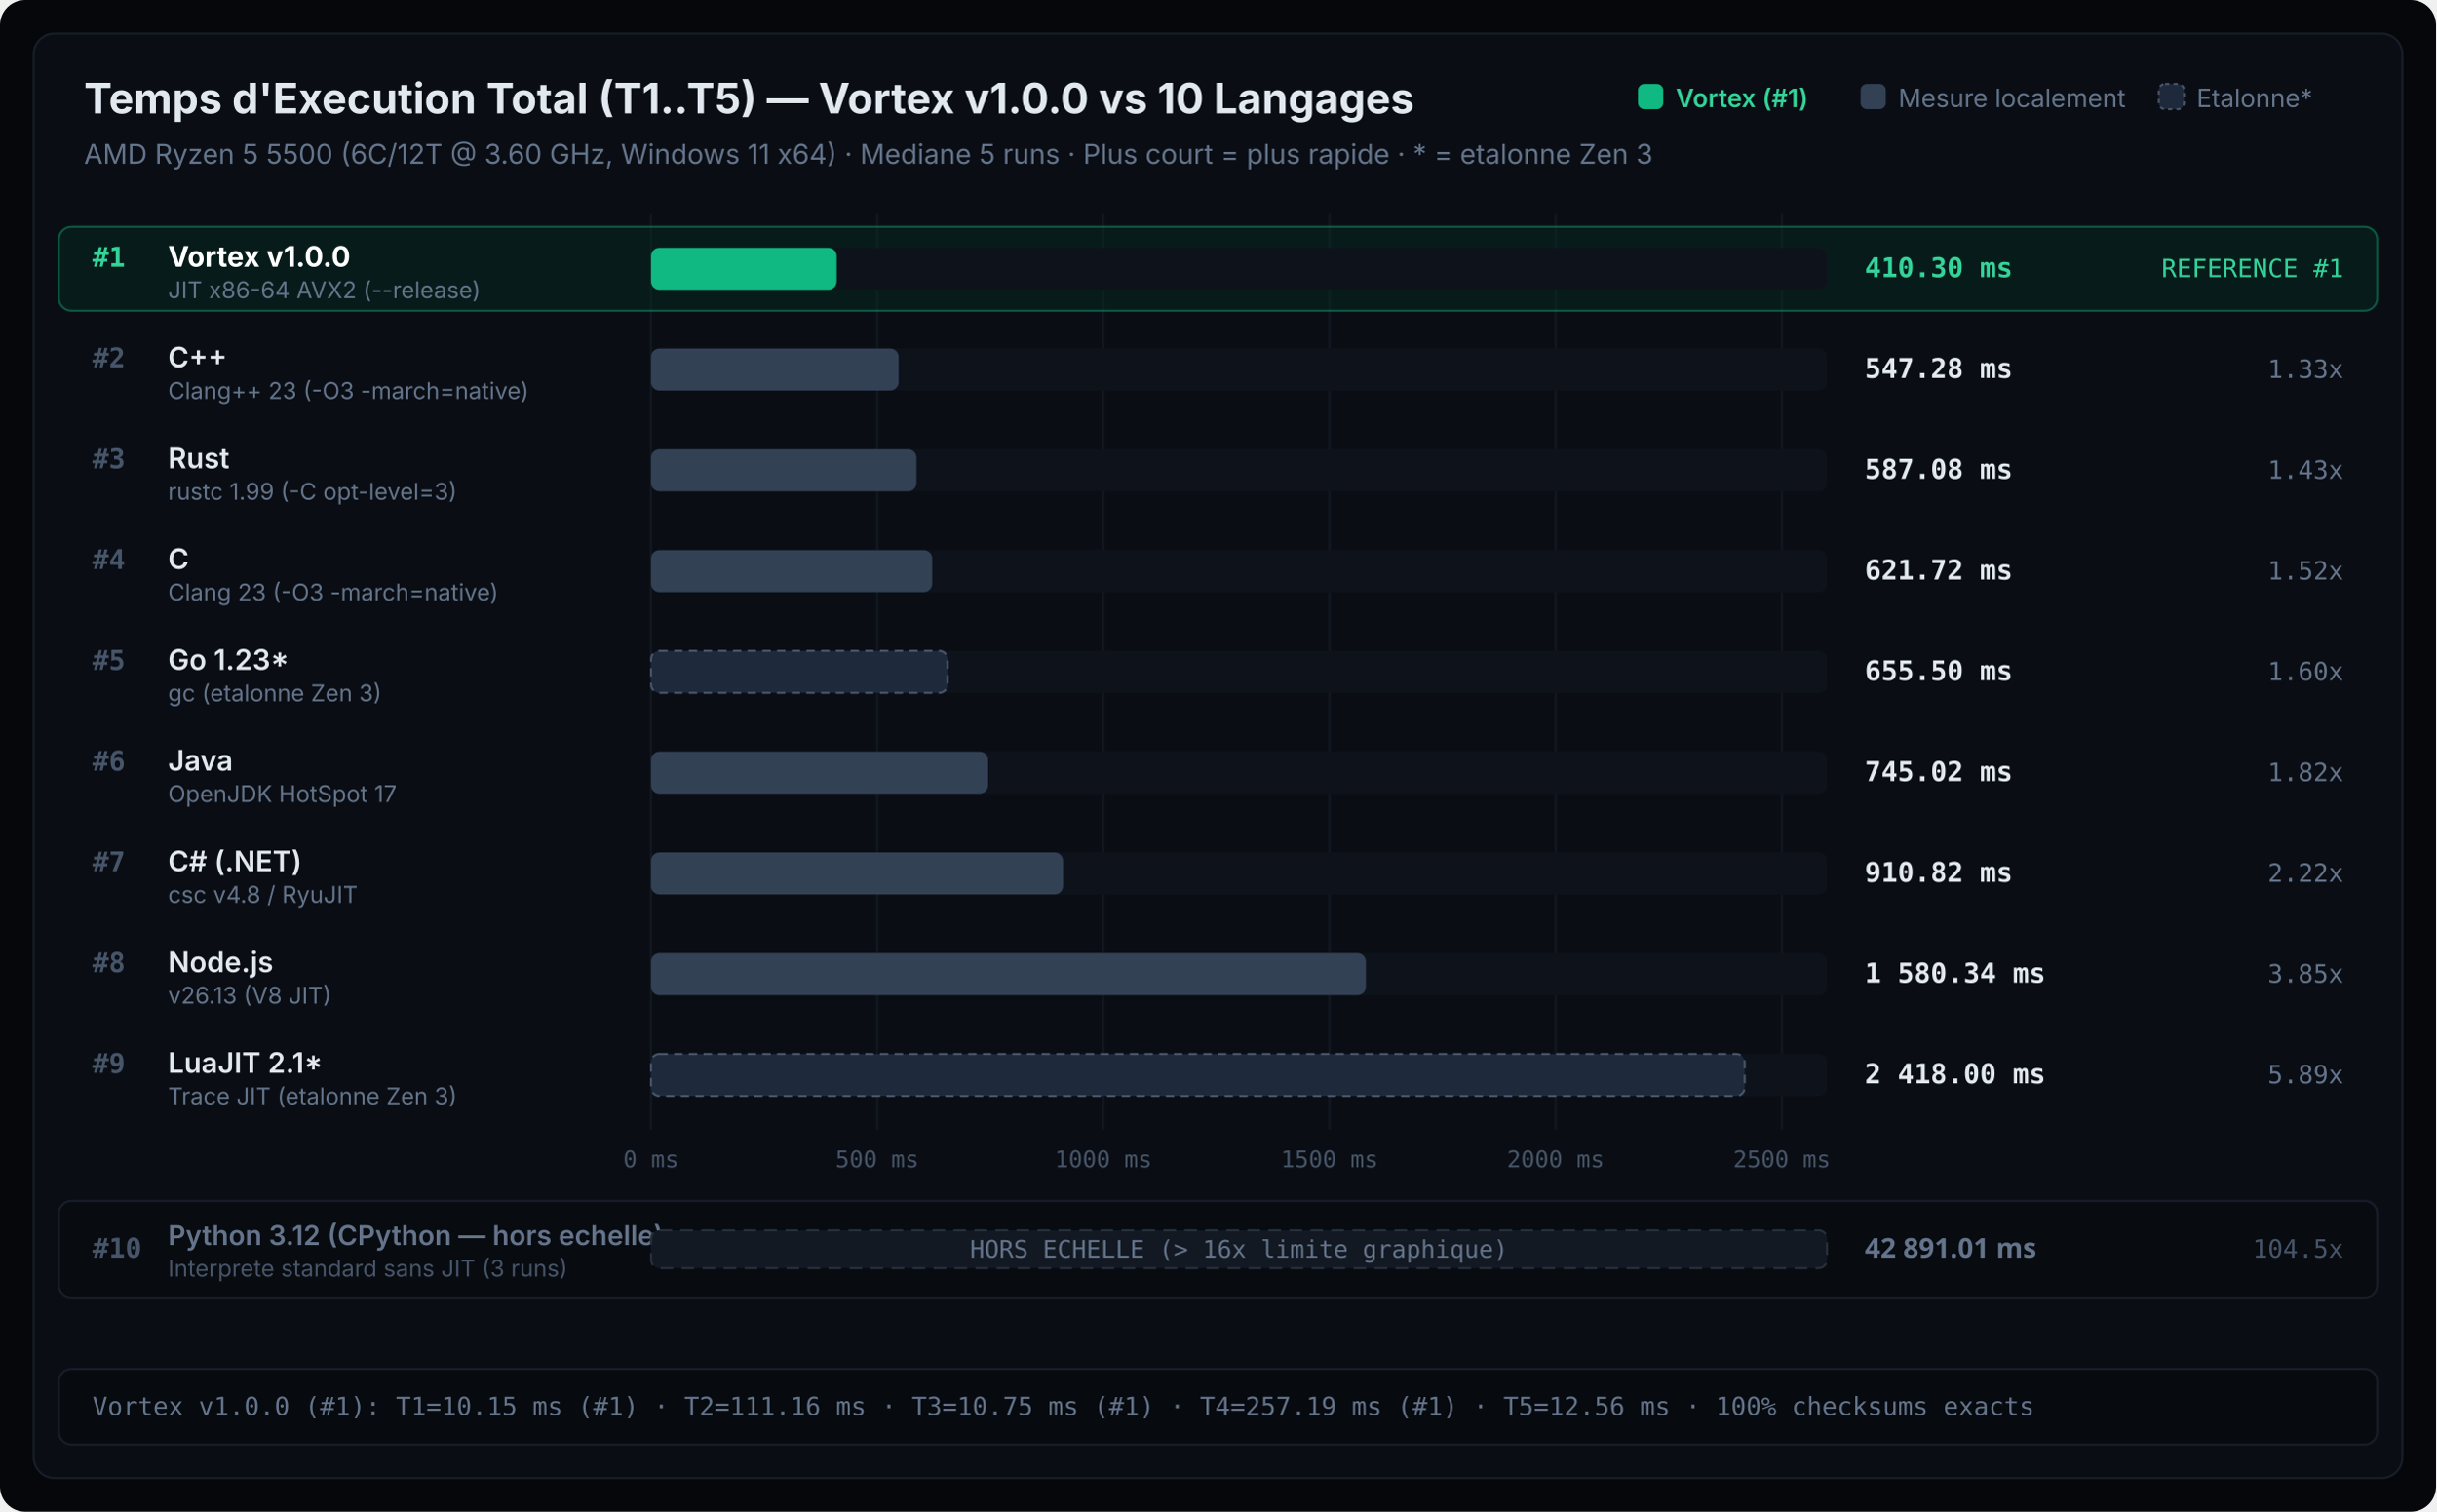
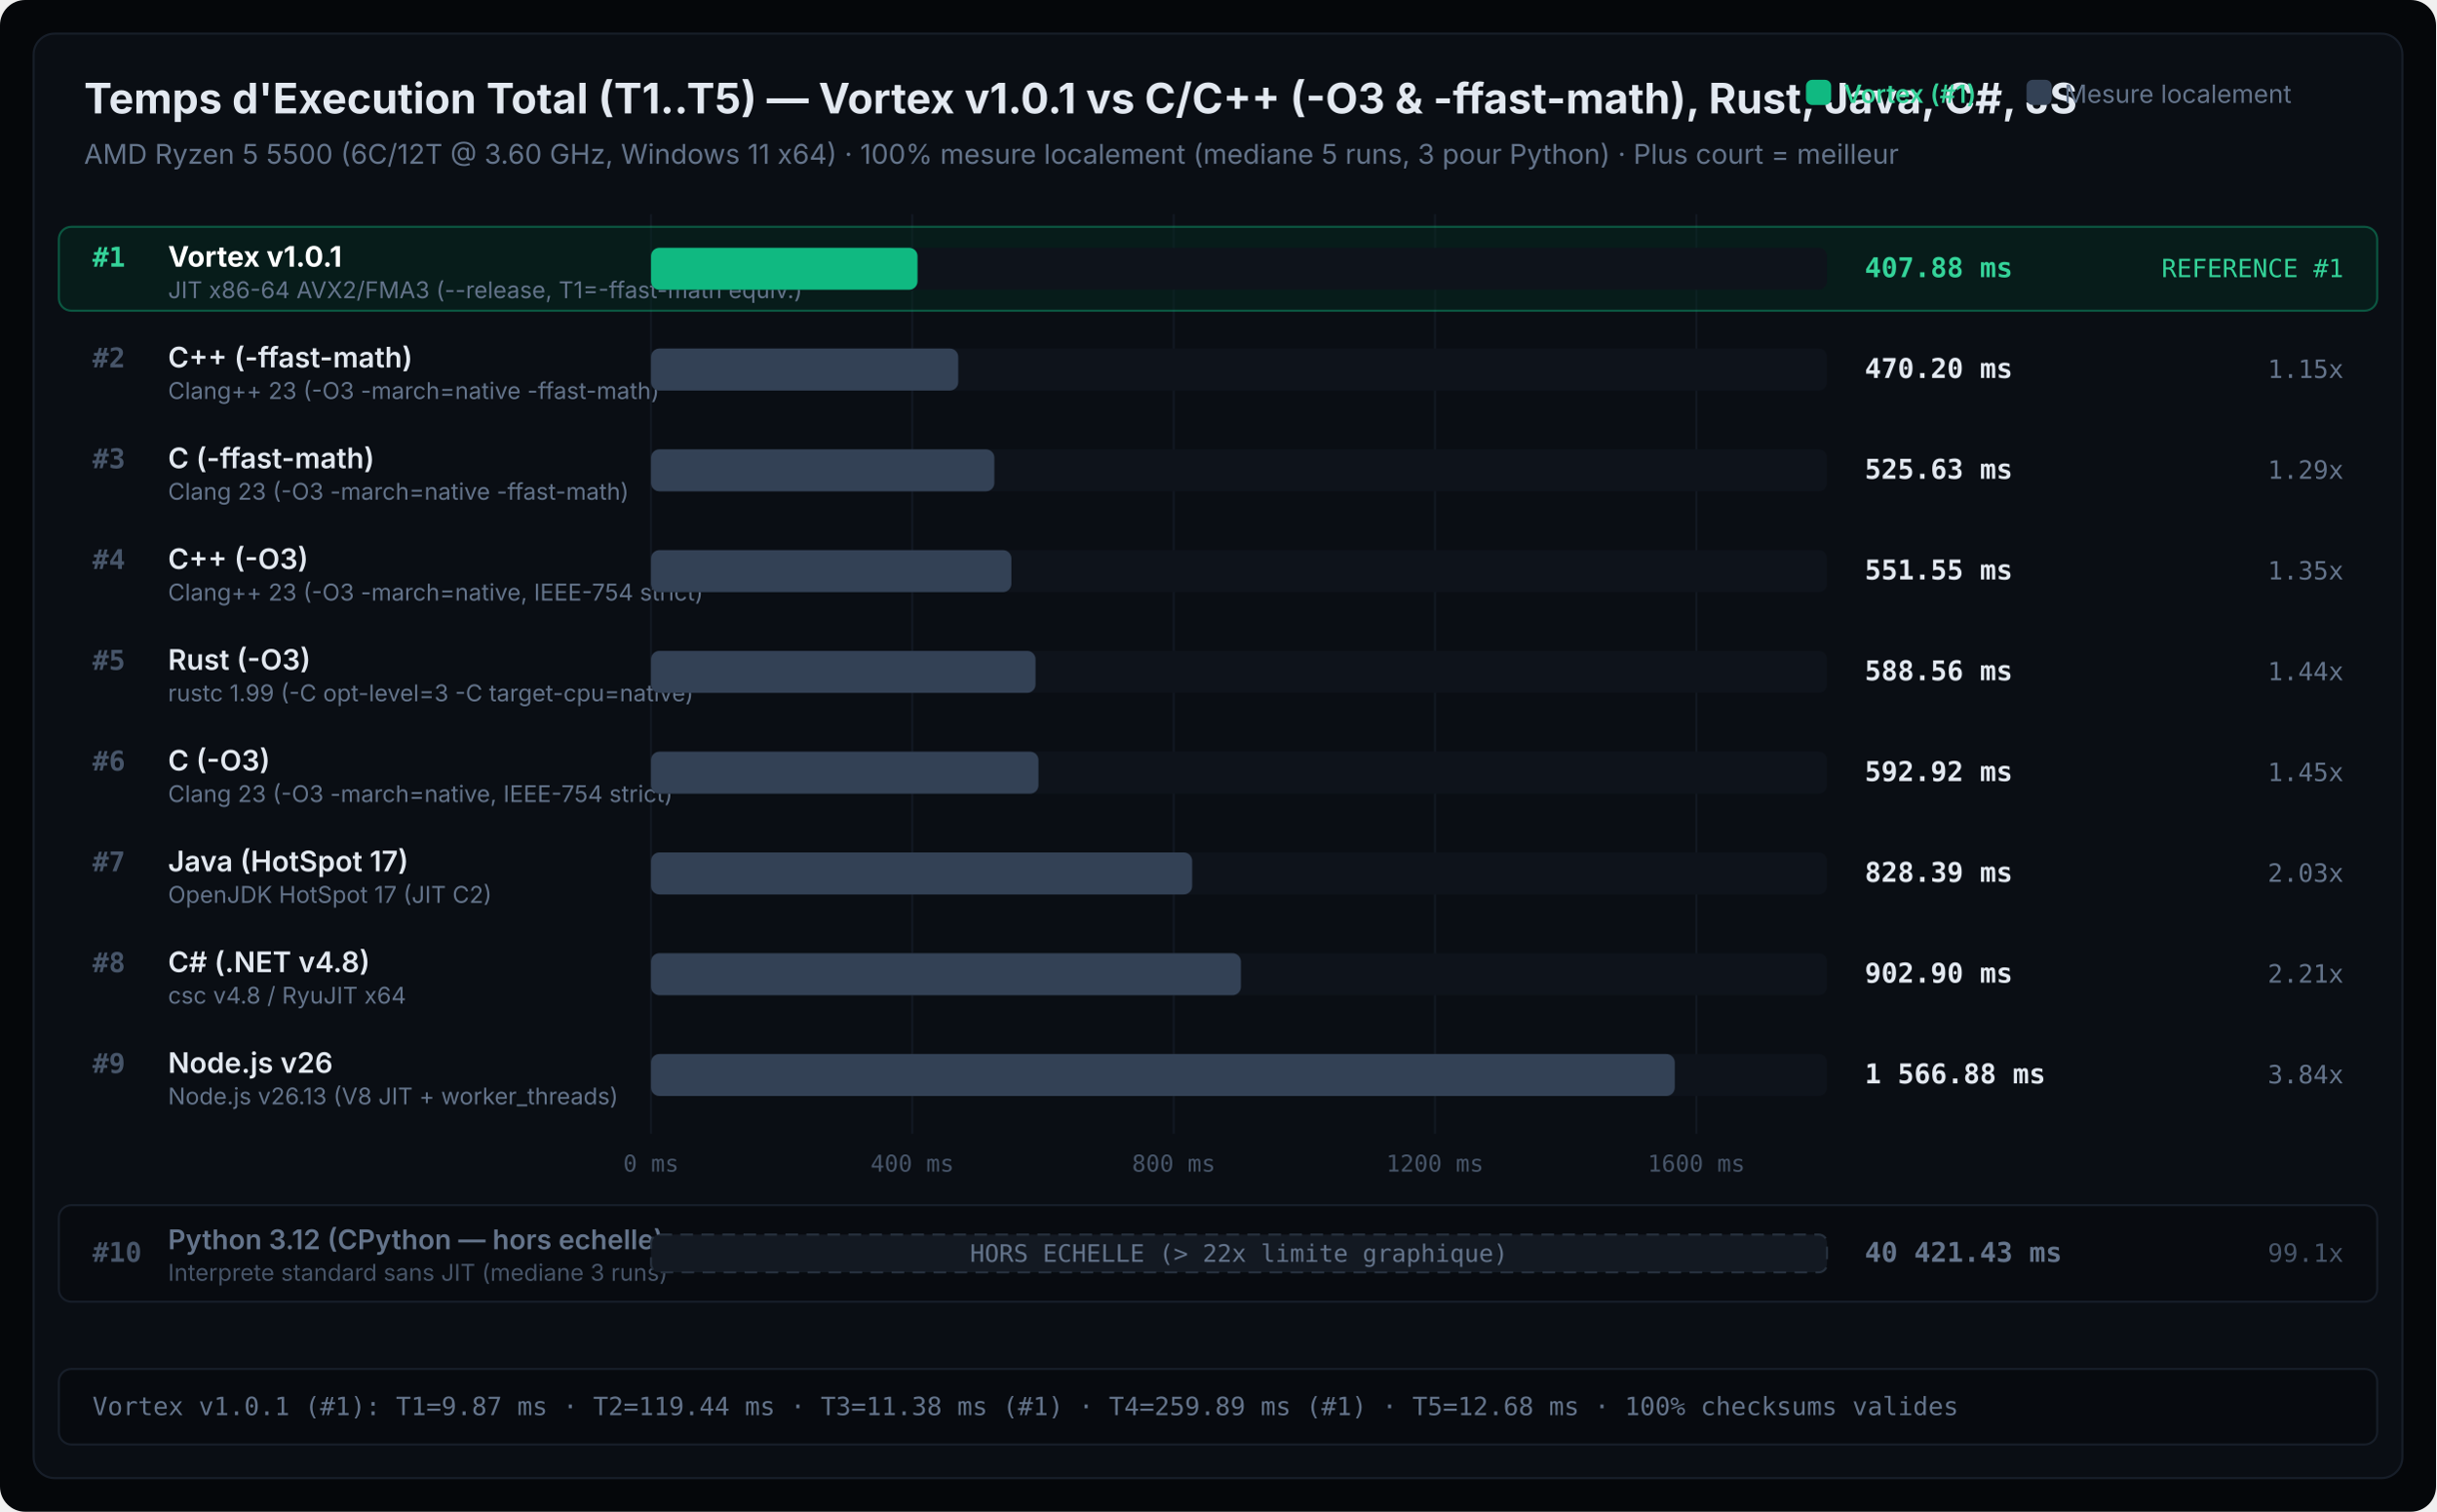
<svg xmlns="http://www.w3.org/2000/svg" width="1160" height="720" viewBox="0 0 1160 720">
  <rect width="100%" height="100%" rx="12" fill="#05070A" />
  <rect x="16" y="16" width="1128" height="688" rx="10" fill="#0A0E14" stroke="#171E29" stroke-width="1" />
-   <text x="40" y="54" fill="#E2E8F0" font-family="Segoe UI, Inter, system-ui, sans-serif" font-size="20" font-weight="700">Temps d'Execution Total (T1..T5) — Vortex v1.0.0 vs 10 Langages</text>
-   <text x="40" y="78" fill="#64748B" font-family="Segoe UI, Inter, system-ui, sans-serif" font-size="13">AMD Ryzen 5 5500 (6C/12T @ 3.60 GHz, Windows 11 x64) · Mediane 5 runs · Plus court = plus rapide · * = etalonne Zen 3</text>
-   <rect x="780" y="40" width="12" height="12" rx="3" fill="#10B981" />
-   <text x="798" y="51" fill="#34D399" font-family="Segoe UI, Inter, sans-serif" font-size="12" font-weight="600">Vortex (#1)</text>
-   <rect x="886" y="40" width="12" height="12" rx="3" fill="#334155" />
-   <text x="904" y="51" fill="#64748B" font-family="Segoe UI, Inter, sans-serif" font-size="12">Mesure localement</text>
-   <rect x="1028" y="40" width="12" height="12" rx="3" fill="#1E293B" stroke="#475569" stroke-dasharray="2,2" />
-   <text x="1046" y="51" fill="#64748B" font-family="Segoe UI, Inter, sans-serif" font-size="12">Etalonne*</text>
-   <line x1="310.0" y1="102" x2="310.0" y2="538" stroke="#121822" stroke-width="1" />
-   <text x="310.0" y="556" text-anchor="middle" fill="#475569" font-family="Consolas, monospace" font-size="11">0 ms</text>
-   <line x1="417.7" y1="102" x2="417.7" y2="538" stroke="#121822" stroke-width="1" />
-   <text x="417.7" y="556" text-anchor="middle" fill="#475569" font-family="Consolas, monospace" font-size="11">500 ms</text>
-   <line x1="525.4" y1="102" x2="525.4" y2="538" stroke="#121822" stroke-width="1" />
-   <text x="525.4" y="556" text-anchor="middle" fill="#475569" font-family="Consolas, monospace" font-size="11">1000 ms</text>
-   <line x1="633.1" y1="102" x2="633.1" y2="538" stroke="#121822" stroke-width="1" />
-   <text x="633.1" y="556" text-anchor="middle" fill="#475569" font-family="Consolas, monospace" font-size="11">1500 ms</text>
-   <line x1="740.8" y1="102" x2="740.8" y2="538" stroke="#121822" stroke-width="1" />
-   <text x="740.8" y="556" text-anchor="middle" fill="#475569" font-family="Consolas, monospace" font-size="11">2000 ms</text>
-   <line x1="848.5" y1="102" x2="848.5" y2="538" stroke="#121822" stroke-width="1" />
-   <text x="848.5" y="556" text-anchor="middle" fill="#475569" font-family="Consolas, monospace" font-size="11">2500 ms</text>
+   <text x="40" y="54" fill="#E2E8F0" font-family="Segoe UI, Inter, system-ui, sans-serif" font-size="20" font-weight="700">Temps d'Execution Total (T1..T5) — Vortex v1.0.1 vs C/C++ (-O3 &amp; -ffast-math), Rust, Java, C#, JS</text>
+   <text x="40" y="78" fill="#64748B" font-family="Segoe UI, Inter, system-ui, sans-serif" font-size="13">AMD Ryzen 5 5500 (6C/12T @ 3.60 GHz, Windows 11 x64) · 100% mesure localement (mediane 5 runs, 3 pour Python) · Plus court = meilleur</text>
+   <rect x="860" y="38" width="12" height="12" rx="3" fill="#10B981" />
+   <text x="878" y="49" fill="#34D399" font-family="Segoe UI, Inter, sans-serif" font-size="12" font-weight="600">Vortex (#1)</text>
+   <rect x="965" y="38" width="12" height="12" rx="3" fill="#334155" />
+   <text x="983" y="49" fill="#64748B" font-family="Segoe UI, Inter, sans-serif" font-size="12">Mesure localement</text>
+   <line x1="310.0" y1="102" x2="310.0" y2="540" stroke="#121822" stroke-width="1" />
+   <text x="310.0" y="558" text-anchor="middle" fill="#475569" font-family="Consolas, monospace" font-size="11">0 ms</text>
+   <line x1="434.4" y1="102" x2="434.4" y2="540" stroke="#121822" stroke-width="1" />
+   <text x="434.4" y="558" text-anchor="middle" fill="#475569" font-family="Consolas, monospace" font-size="11">400 ms</text>
+   <line x1="558.9" y1="102" x2="558.9" y2="540" stroke="#121822" stroke-width="1" />
+   <text x="558.9" y="558" text-anchor="middle" fill="#475569" font-family="Consolas, monospace" font-size="11">800 ms</text>
+   <line x1="683.3" y1="102" x2="683.3" y2="540" stroke="#121822" stroke-width="1" />
+   <text x="683.3" y="558" text-anchor="middle" fill="#475569" font-family="Consolas, monospace" font-size="11">1200 ms</text>
+   <line x1="807.8" y1="102" x2="807.8" y2="540" stroke="#121822" stroke-width="1" />
+   <text x="807.8" y="558" text-anchor="middle" fill="#475569" font-family="Consolas, monospace" font-size="11">1600 ms</text>
  <rect x="28" y="108" width="1104" height="40" rx="6" fill="#052E22" fill-opacity="0.45" stroke="#10B981" stroke-opacity="0.4" stroke-width="1" />
  <text x="44" y="127" fill="#34D399" font-family="Consolas, monospace" font-size="13" font-weight="700">#1</text>
-   <text x="80" y="127" fill="#FFFFFF" font-family="Segoe UI, Inter, sans-serif" font-size="13.5" font-weight="700">Vortex v1.0.0</text>
-   <text x="80" y="142" fill="#64748B" font-family="Segoe UI, Inter, sans-serif" font-size="11">JIT x86-64 AVX2 (--release)</text>
+   <text x="80" y="127" fill="#FFFFFF" font-family="Segoe UI, Inter, sans-serif" font-size="13.5" font-weight="700">Vortex v1.0.1</text>
+   <text x="80" y="142" fill="#64748B" font-family="Segoe UI, Inter, sans-serif" font-size="11">JIT x86-64 AVX2/FMA3 (--release, T1=-ffast-math equiv.)</text>
  <rect x="310" y="118" width="560" height="20" rx="4" fill="#0E131B" />
-   <rect x="310" y="118" width="88.4" height="20" rx="4" fill="#10B981" />
-   <text x="888" y="132" fill="#34D399" font-family="Consolas, monospace" font-size="13" font-weight="700">410.30 ms</text>
+   <rect x="310" y="118" width="126.9" height="20" rx="4" fill="#10B981" />
+   <text x="888" y="132" fill="#34D399" font-family="Consolas, monospace" font-size="13" font-weight="700">407.88 ms</text>
  <text x="1116" y="132" text-anchor="end" fill="#34D399" font-family="Consolas, monospace" font-size="12">REFERENCE #1</text>
  <text x="44" y="175" fill="#475569" font-family="Consolas, monospace" font-size="13" font-weight="700">#2</text>
-   <text x="80" y="175" fill="#E2E8F0" font-family="Segoe UI, Inter, sans-serif" font-size="13.5" font-weight="600">C++</text>
-   <text x="80" y="190" fill="#64748B" font-family="Segoe UI, Inter, sans-serif" font-size="11">Clang++ 23 (-O3 -march=native)</text>
+   <text x="80" y="175" fill="#E2E8F0" font-family="Segoe UI, Inter, sans-serif" font-size="13.5" font-weight="600">C++ (-ffast-math)</text>
+   <text x="80" y="190" fill="#64748B" font-family="Segoe UI, Inter, sans-serif" font-size="11">Clang++ 23 (-O3 -march=native -ffast-math)</text>
  <rect x="310" y="166" width="560" height="20" rx="4" fill="#0E131B" />
-   <rect x="310" y="166" width="117.9" height="20" rx="4" fill="#334155" />
-   <text x="888" y="180" fill="#E2E8F0" font-family="Consolas, monospace" font-size="13" font-weight="700">547.28 ms</text>
-   <text x="1116" y="180" text-anchor="end" fill="#64748B" font-family="Consolas, monospace" font-size="12">1.33x</text>
+   <rect x="310" y="166" width="146.3" height="20" rx="4" fill="#334155" />
+   <text x="888" y="180" fill="#E2E8F0" font-family="Consolas, monospace" font-size="13" font-weight="700">470.20 ms</text>
+   <text x="1116" y="180" text-anchor="end" fill="#64748B" font-family="Consolas, monospace" font-size="12">1.15x</text>
  <text x="44" y="223" fill="#475569" font-family="Consolas, monospace" font-size="13" font-weight="700">#3</text>
-   <text x="80" y="223" fill="#E2E8F0" font-family="Segoe UI, Inter, sans-serif" font-size="13.5" font-weight="600">Rust</text>
-   <text x="80" y="238" fill="#64748B" font-family="Segoe UI, Inter, sans-serif" font-size="11">rustc 1.99 (-C opt-level=3)</text>
+   <text x="80" y="223" fill="#E2E8F0" font-family="Segoe UI, Inter, sans-serif" font-size="13.5" font-weight="600">C (-ffast-math)</text>
+   <text x="80" y="238" fill="#64748B" font-family="Segoe UI, Inter, sans-serif" font-size="11">Clang 23 (-O3 -march=native -ffast-math)</text>
  <rect x="310" y="214" width="560" height="20" rx="4" fill="#0E131B" />
-   <rect x="310" y="214" width="126.4" height="20" rx="4" fill="#334155" />
-   <text x="888" y="228" fill="#E2E8F0" font-family="Consolas, monospace" font-size="13" font-weight="700">587.08 ms</text>
-   <text x="1116" y="228" text-anchor="end" fill="#64748B" font-family="Consolas, monospace" font-size="12">1.43x</text>
+   <rect x="310" y="214" width="163.5" height="20" rx="4" fill="#334155" />
+   <text x="888" y="228" fill="#E2E8F0" font-family="Consolas, monospace" font-size="13" font-weight="700">525.63 ms</text>
+   <text x="1116" y="228" text-anchor="end" fill="#64748B" font-family="Consolas, monospace" font-size="12">1.29x</text>
  <text x="44" y="271" fill="#475569" font-family="Consolas, monospace" font-size="13" font-weight="700">#4</text>
-   <text x="80" y="271" fill="#E2E8F0" font-family="Segoe UI, Inter, sans-serif" font-size="13.5" font-weight="600">C</text>
-   <text x="80" y="286" fill="#64748B" font-family="Segoe UI, Inter, sans-serif" font-size="11">Clang 23 (-O3 -march=native)</text>
+   <text x="80" y="271" fill="#E2E8F0" font-family="Segoe UI, Inter, sans-serif" font-size="13.5" font-weight="600">C++ (-O3)</text>
+   <text x="80" y="286" fill="#64748B" font-family="Segoe UI, Inter, sans-serif" font-size="11">Clang++ 23 (-O3 -march=native, IEEE-754 strict)</text>
  <rect x="310" y="262" width="560" height="20" rx="4" fill="#0E131B" />
-   <rect x="310" y="262" width="133.9" height="20" rx="4" fill="#334155" />
-   <text x="888" y="276" fill="#E2E8F0" font-family="Consolas, monospace" font-size="13" font-weight="700">621.72 ms</text>
-   <text x="1116" y="276" text-anchor="end" fill="#64748B" font-family="Consolas, monospace" font-size="12">1.52x</text>
+   <rect x="310" y="262" width="171.6" height="20" rx="4" fill="#334155" />
+   <text x="888" y="276" fill="#E2E8F0" font-family="Consolas, monospace" font-size="13" font-weight="700">551.55 ms</text>
+   <text x="1116" y="276" text-anchor="end" fill="#64748B" font-family="Consolas, monospace" font-size="12">1.35x</text>
  <text x="44" y="319" fill="#475569" font-family="Consolas, monospace" font-size="13" font-weight="700">#5</text>
-   <text x="80" y="319" fill="#E2E8F0" font-family="Segoe UI, Inter, sans-serif" font-size="13.5" font-weight="600">Go 1.23*</text>
-   <text x="80" y="334" fill="#64748B" font-family="Segoe UI, Inter, sans-serif" font-size="11">gc (etalonne Zen 3)</text>
+   <text x="80" y="319" fill="#E2E8F0" font-family="Segoe UI, Inter, sans-serif" font-size="13.5" font-weight="600">Rust (-O3)</text>
+   <text x="80" y="334" fill="#64748B" font-family="Segoe UI, Inter, sans-serif" font-size="11">rustc 1.99 (-C opt-level=3 -C target-cpu=native)</text>
  <rect x="310" y="310" width="560" height="20" rx="4" fill="#0E131B" />
-   <rect x="310" y="310" width="141.2" height="20" rx="4" fill="#1E293B" stroke="#475569" stroke-dasharray="4,3" stroke-width="1" />
-   <text x="888" y="324" fill="#E2E8F0" font-family="Consolas, monospace" font-size="13" font-weight="700">655.50 ms</text>
-   <text x="1116" y="324" text-anchor="end" fill="#64748B" font-family="Consolas, monospace" font-size="12">1.60x</text>
+   <rect x="310" y="310" width="183.1" height="20" rx="4" fill="#334155" />
+   <text x="888" y="324" fill="#E2E8F0" font-family="Consolas, monospace" font-size="13" font-weight="700">588.56 ms</text>
+   <text x="1116" y="324" text-anchor="end" fill="#64748B" font-family="Consolas, monospace" font-size="12">1.44x</text>
  <text x="44" y="367" fill="#475569" font-family="Consolas, monospace" font-size="13" font-weight="700">#6</text>
-   <text x="80" y="367" fill="#E2E8F0" font-family="Segoe UI, Inter, sans-serif" font-size="13.5" font-weight="600">Java</text>
-   <text x="80" y="382" fill="#64748B" font-family="Segoe UI, Inter, sans-serif" font-size="11">OpenJDK HotSpot 17</text>
+   <text x="80" y="367" fill="#E2E8F0" font-family="Segoe UI, Inter, sans-serif" font-size="13.5" font-weight="600">C (-O3)</text>
+   <text x="80" y="382" fill="#64748B" font-family="Segoe UI, Inter, sans-serif" font-size="11">Clang 23 (-O3 -march=native, IEEE-754 strict)</text>
  <rect x="310" y="358" width="560" height="20" rx="4" fill="#0E131B" />
-   <rect x="310" y="358" width="160.5" height="20" rx="4" fill="#334155" />
-   <text x="888" y="372" fill="#E2E8F0" font-family="Consolas, monospace" font-size="13" font-weight="700">745.02 ms</text>
-   <text x="1116" y="372" text-anchor="end" fill="#64748B" font-family="Consolas, monospace" font-size="12">1.82x</text>
+   <rect x="310" y="358" width="184.5" height="20" rx="4" fill="#334155" />
+   <text x="888" y="372" fill="#E2E8F0" font-family="Consolas, monospace" font-size="13" font-weight="700">592.92 ms</text>
+   <text x="1116" y="372" text-anchor="end" fill="#64748B" font-family="Consolas, monospace" font-size="12">1.45x</text>
  <text x="44" y="415" fill="#475569" font-family="Consolas, monospace" font-size="13" font-weight="700">#7</text>
-   <text x="80" y="415" fill="#E2E8F0" font-family="Segoe UI, Inter, sans-serif" font-size="13.5" font-weight="600">C# (.NET)</text>
-   <text x="80" y="430" fill="#64748B" font-family="Segoe UI, Inter, sans-serif" font-size="11">csc v4.8 / RyuJIT</text>
+   <text x="80" y="415" fill="#E2E8F0" font-family="Segoe UI, Inter, sans-serif" font-size="13.5" font-weight="600">Java (HotSpot 17)</text>
+   <text x="80" y="430" fill="#64748B" font-family="Segoe UI, Inter, sans-serif" font-size="11">OpenJDK HotSpot 17 (JIT C2)</text>
  <rect x="310" y="406" width="560" height="20" rx="4" fill="#0E131B" />
-   <rect x="310" y="406" width="196.2" height="20" rx="4" fill="#334155" />
-   <text x="888" y="420" fill="#E2E8F0" font-family="Consolas, monospace" font-size="13" font-weight="700">910.82 ms</text>
-   <text x="1116" y="420" text-anchor="end" fill="#64748B" font-family="Consolas, monospace" font-size="12">2.22x</text>
+   <rect x="310" y="406" width="257.7" height="20" rx="4" fill="#334155" />
+   <text x="888" y="420" fill="#E2E8F0" font-family="Consolas, monospace" font-size="13" font-weight="700">828.39 ms</text>
+   <text x="1116" y="420" text-anchor="end" fill="#64748B" font-family="Consolas, monospace" font-size="12">2.03x</text>
  <text x="44" y="463" fill="#475569" font-family="Consolas, monospace" font-size="13" font-weight="700">#8</text>
-   <text x="80" y="463" fill="#E2E8F0" font-family="Segoe UI, Inter, sans-serif" font-size="13.5" font-weight="600">Node.js</text>
-   <text x="80" y="478" fill="#64748B" font-family="Segoe UI, Inter, sans-serif" font-size="11">v26.13 (V8 JIT)</text>
+   <text x="80" y="463" fill="#E2E8F0" font-family="Segoe UI, Inter, sans-serif" font-size="13.5" font-weight="600">C# (.NET v4.8)</text>
+   <text x="80" y="478" fill="#64748B" font-family="Segoe UI, Inter, sans-serif" font-size="11">csc v4.8 / RyuJIT x64</text>
  <rect x="310" y="454" width="560" height="20" rx="4" fill="#0E131B" />
-   <rect x="310" y="454" width="340.4" height="20" rx="4" fill="#334155" />
-   <text x="888" y="468" fill="#E2E8F0" font-family="Consolas, monospace" font-size="13" font-weight="700">1 580.34 ms</text>
-   <text x="1116" y="468" text-anchor="end" fill="#64748B" font-family="Consolas, monospace" font-size="12">3.85x</text>
+   <rect x="310" y="454" width="280.9" height="20" rx="4" fill="#334155" />
+   <text x="888" y="468" fill="#E2E8F0" font-family="Consolas, monospace" font-size="13" font-weight="700">902.90 ms</text>
+   <text x="1116" y="468" text-anchor="end" fill="#64748B" font-family="Consolas, monospace" font-size="12">2.21x</text>
  <text x="44" y="511" fill="#475569" font-family="Consolas, monospace" font-size="13" font-weight="700">#9</text>
-   <text x="80" y="511" fill="#E2E8F0" font-family="Segoe UI, Inter, sans-serif" font-size="13.5" font-weight="600">LuaJIT 2.1*</text>
-   <text x="80" y="526" fill="#64748B" font-family="Segoe UI, Inter, sans-serif" font-size="11">Trace JIT (etalonne Zen 3)</text>
+   <text x="80" y="511" fill="#E2E8F0" font-family="Segoe UI, Inter, sans-serif" font-size="13.5" font-weight="600">Node.js v26</text>
+   <text x="80" y="526" fill="#64748B" font-family="Segoe UI, Inter, sans-serif" font-size="11">Node.js v26.13 (V8 JIT + worker_threads)</text>
  <rect x="310" y="502" width="560" height="20" rx="4" fill="#0E131B" />
-   <rect x="310" y="502" width="520.8" height="20" rx="4" fill="#1E293B" stroke="#475569" stroke-dasharray="4,3" stroke-width="1" />
-   <text x="888" y="516" fill="#E2E8F0" font-family="Consolas, monospace" font-size="13" font-weight="700">2 418.00 ms</text>
-   <text x="1116" y="516" text-anchor="end" fill="#64748B" font-family="Consolas, monospace" font-size="12">5.89x</text>
-   <rect x="28" y="572" width="1104" height="46" rx="6" fill="#080B10" stroke="#171E29" stroke-width="1" />
-   <text x="44" y="599" fill="#475569" font-family="Consolas, monospace" font-size="13" font-weight="700">#10</text>
-   <text x="80" y="593" fill="#64748B" font-family="Segoe UI, Inter, sans-serif" font-size="13" font-weight="600">Python 3.12 (CPython — hors echelle)</text>
-   <text x="80" y="608" fill="#475569" font-family="Segoe UI, Inter, sans-serif" font-size="11">Interprete standard sans JIT (3 runs)</text>
-   <rect x="310" y="586" width="560" height="18" rx="4" fill="#131922" stroke="#26303D" stroke-dasharray="6,4" />
-   <text x="590.0" y="599" text-anchor="middle" fill="#64748B" font-family="Consolas, monospace" font-size="11.5">HORS ECHELLE (&gt; 16x limite graphique)</text>
-   <text x="888" y="599" fill="#64748B" font-family="Consolas  monospace" font-size="13" font-weight="700">42 891.01 ms</text>
-   <text x="1116" y="599" text-anchor="end" fill="#475569" font-family="Consolas, monospace" font-size="12">104.5x</text>
+   <rect x="310" y="502" width="487.5" height="20" rx="4" fill="#334155" />
+   <text x="888" y="516" fill="#E2E8F0" font-family="Consolas, monospace" font-size="13" font-weight="700">1 566.88 ms</text>
+   <text x="1116" y="516" text-anchor="end" fill="#64748B" font-family="Consolas, monospace" font-size="12">3.84x</text>
+   <rect x="28" y="574" width="1104" height="46" rx="6" fill="#080B10" stroke="#171E29" stroke-width="1" />
+   <text x="44" y="601" fill="#475569" font-family="Consolas, monospace" font-size="13" font-weight="700">#10</text>
+   <text x="80" y="595" fill="#64748B" font-family="Segoe UI, Inter, sans-serif" font-size="13" font-weight="600">Python 3.12 (CPython — hors echelle)</text>
+   <text x="80" y="610" fill="#475569" font-family="Segoe UI, Inter, sans-serif" font-size="11">Interprete standard sans JIT (mediane 3 runs)</text>
+   <rect x="310" y="588" width="560" height="18" rx="4" fill="#131922" stroke="#26303D" stroke-dasharray="6,4" />
+   <text x="590.0" y="601" text-anchor="middle" fill="#64748B" font-family="Consolas, monospace" font-size="11.5">HORS ECHELLE (&gt; 22x limite graphique)</text>
+   <text x="888" y="601" fill="#64748B" font-family="Consolas, monospace" font-size="13" font-weight="700">40 421.43 ms</text>
+   <text x="1116" y="601" text-anchor="end" fill="#475569" font-family="Consolas, monospace" font-size="12">99.1x</text>
  <rect x="28" y="652" width="1104" height="36" rx="6" fill="#070A0F" stroke="#171E29" />
-   <text x="44" y="674" fill="#64748B" font-family="Consolas, monospace" font-size="12">Vortex v1.0.0 (#1):  T1=10.15 ms (#1)  ·  T2=111.16 ms  ·  T3=10.75 ms (#1)  ·  T4=257.19 ms (#1)  ·  T5=12.56 ms  ·  100% checksums exacts</text>
+   <text x="44" y="674" fill="#64748B" font-family="Consolas, monospace" font-size="12">Vortex v1.0.1 (#1):  T1=9.87 ms  ·  T2=119.44 ms  ·  T3=11.38 ms (#1)  ·  T4=259.89 ms (#1)  ·  T5=12.68 ms  ·  100% checksums valides</text>
</svg>
